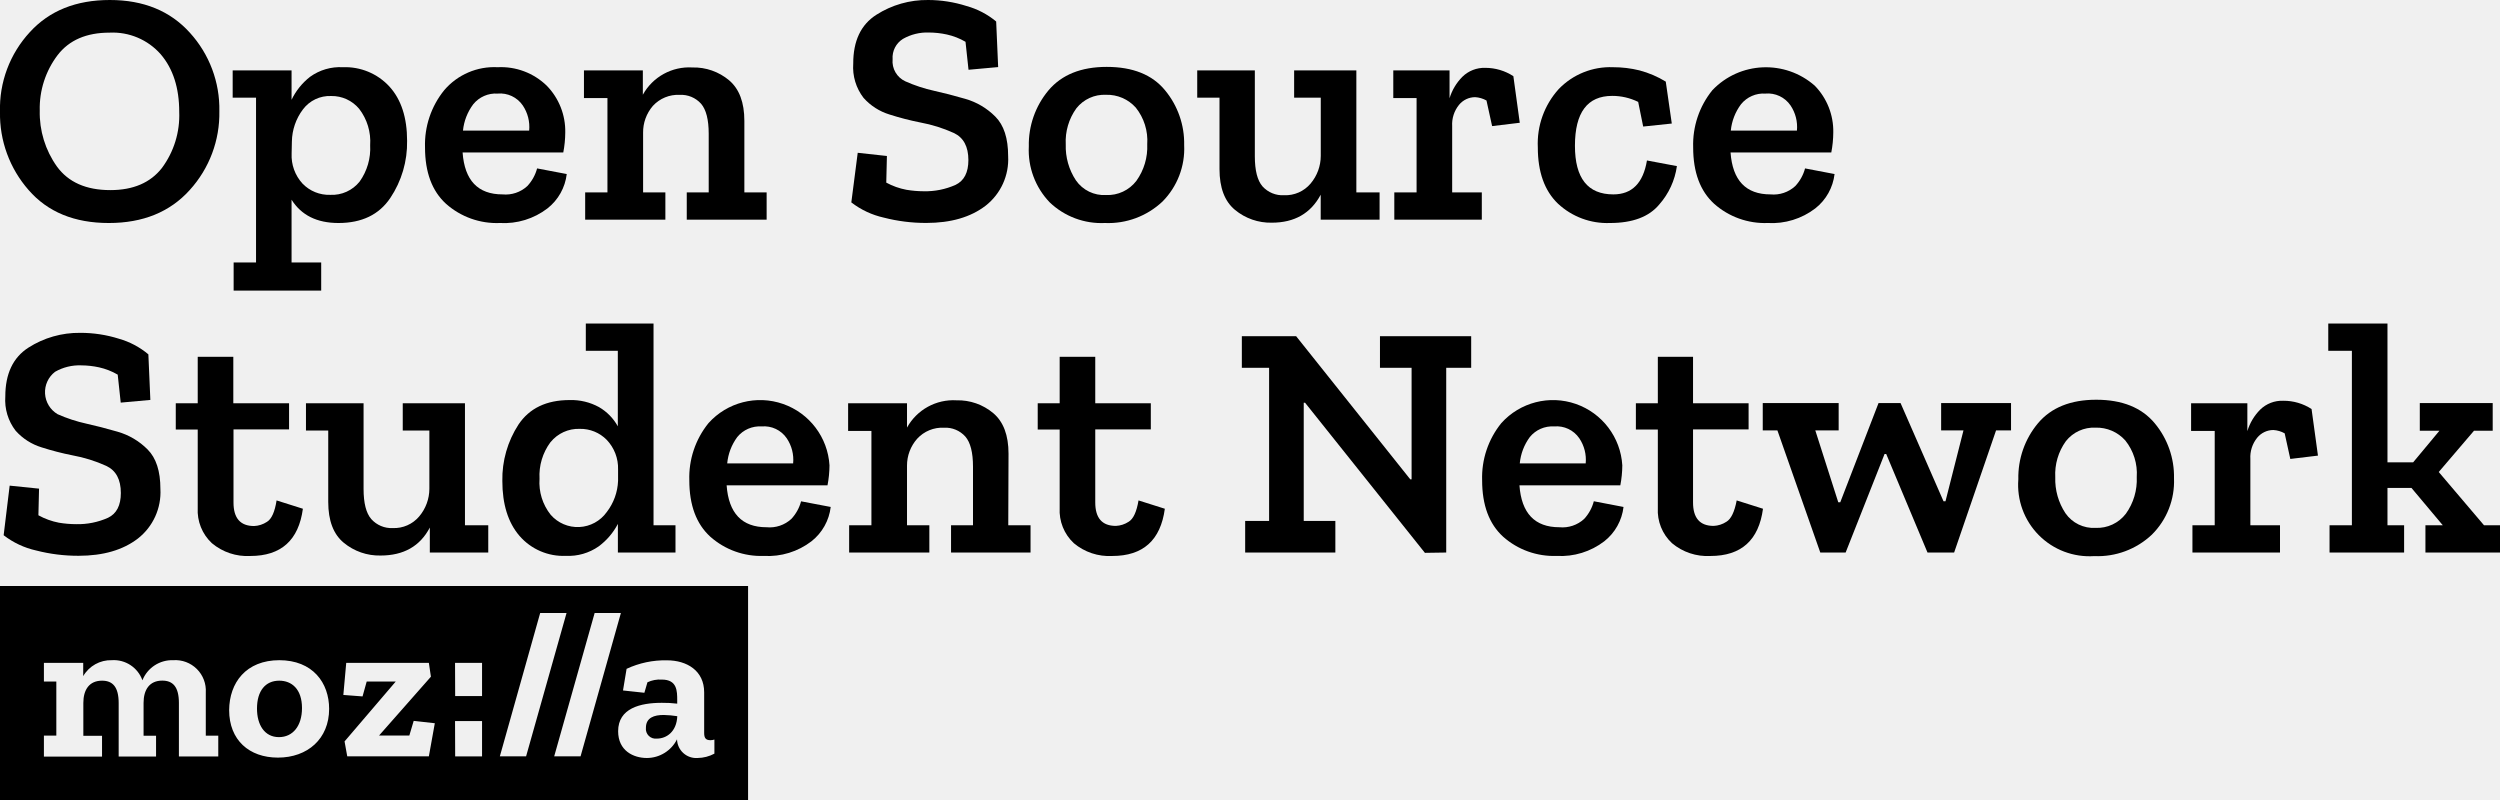
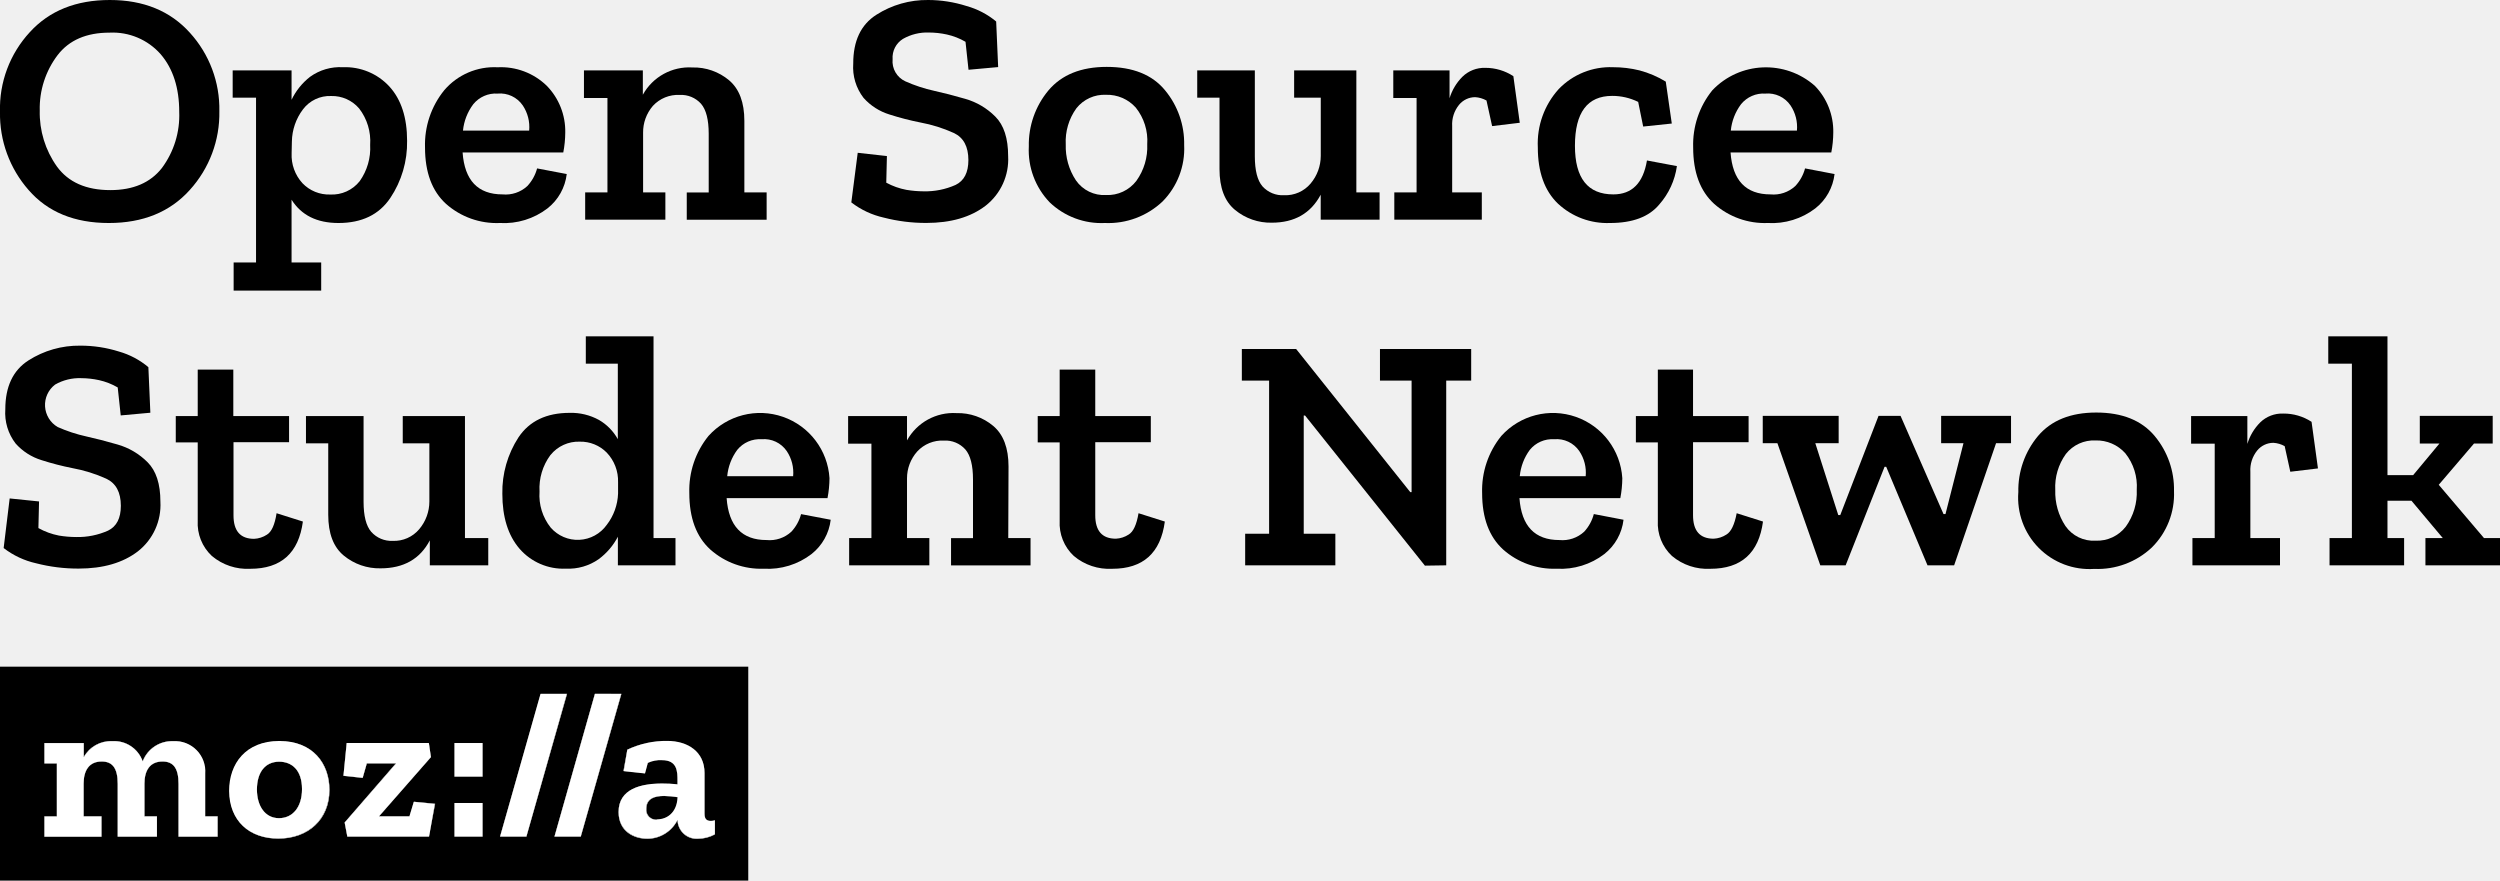
- <svg xmlns="http://www.w3.org/2000/svg" viewBox="0 0 390.57 124.98">
+ <svg xmlns="http://www.w3.org/2000/svg" viewBox="0 0 390.57 137.57">
  <defs>
-     <style>.cls-1{fill:none;}</style>
+     <style>.cls-1{fill:none;}.cls-2{fill:#fff;}</style>
  </defs>
  <g id="Layer_2" data-name="Layer 2">
    <g id="Layer_1-2" data-name="Layer 1">
-       <rect class="cls-1" x="71.11" y="103.56" width="4.22" height="5.19" />
-       <rect class="cls-1" x="71.11" y="112.65" width="4.22" height="5.52" />
-       <polygon class="cls-1" points="88.53 95.77 84.41 95.77 78.09 118.16 82.21 118.16 88.53 95.77" />
-       <polygon class="cls-1" points="57.29 106.48 61.86 106.48 53.83 115.84 54.25 118.16 67.01 118.16 67.92 113 64.62 112.62 63.94 114.92 59.2 114.92 67.31 105.72 66.98 103.56 54.15 103.56 53.63 108.58 56.64 108.81 57.29 106.48" />
-       <path class="cls-1" d="M43.45,118.37c4.67,0,8-2.95,8-7.61,0-4.08-2.56-7.61-7.81-7.61s-7.84,3.53-7.84,7.81C35.83,115.61,38.94,118.37,43.45,118.37Zm.16-12c2,0,3.56,1.33,3.56,4.28,0,2.79-1.43,4.54-3.6,4.54s-3.43-1.94-3.43-4.47C40.14,107.93,41.47,106.34,43.61,106.34Z" />
-       <path class="cls-1" d="M15.94,114.92H13v-5.14c0-2,.91-3.47,2.92-3.47,1.65,0,2.6,1,2.6,3.5v8.35h5.84v-3.25H22.43v-5.14c0-2,.91-3.47,2.92-3.47,1.65,0,2.6,1,2.6,3.5v8.35h6.17v-3.25H32.17v-6.73a4.77,4.77,0,0,0-5.08-5.06,5,5,0,0,0-4.82,3.14,4.75,4.75,0,0,0-4.78-3.14A5,5,0,0,0,13,105.63v-2.07H6.86v2.92H8.8v8.44H6.86v3.25h9.09Z" />
-       <path class="cls-1" d="M51.58,30.37a5.52,5.52,0,0,0,4.6-2.08,8.92,8.92,0,0,0,1.64-5.67,8.37,8.37,0,0,0-1.72-5.69,5.56,5.56,0,0,0-4.37-2,5.24,5.24,0,0,0-4.42,2.13,8.58,8.58,0,0,0-1.72,5l-.05,1.82a6.49,6.49,0,0,0,1.69,4.68A5.74,5.74,0,0,0,51.58,30.37Z" />
-       <path class="cls-1" d="M101.18,106.54a4.56,4.56,0,0,1,2.24-.42c2.37,0,2.41,1.78,2.41,3.27v.49a18.35,18.35,0,0,0-2.41-.13c-3.34,0-6.82.84-6.82,4.44,0,3,2.4,4.18,4.5,4.18a5.29,5.29,0,0,0,4.7-2.92,3,3,0,0,0,3.21,2.92,5.68,5.68,0,0,0,2.63-.68l0-2.2a2.1,2.1,0,0,1-.6.1c-.68,0-1-.29-1-1.13v-6.35c0-3.34-2.69-5-5.83-5a14.18,14.18,0,0,0-6.29,1.33l-.57,3.36,3.34.36Zm1.45,8.85a1.53,1.53,0,0,1-1.72-1.69c0-1.59,1.3-2,2.79-2a15.41,15.41,0,0,1,2.11.19C105.71,114.32,104.12,115.39,102.63,115.39Z" />
-       <path class="cls-1" d="M279.73,16.46a4.29,4.29,0,0,0-3.93-1.85,4.53,4.53,0,0,0-3.8,1.66,8.22,8.22,0,0,0-1.61,4.11h10.3A6,6,0,0,0,279.73,16.46Z" />
-       <path class="cls-1" d="M90.22,82.37A5.4,5.4,0,0,0,94.79,80a8.52,8.52,0,0,0,1.77-4.94V73.32a6.43,6.43,0,0,0-1.77-4.63A5.73,5.73,0,0,0,90.58,67,5.62,5.62,0,0,0,86,69.08a8.75,8.75,0,0,0-1.74,5.75A8.1,8.1,0,0,0,86,80.44,5.45,5.45,0,0,0,90.22,82.37Z" />
-       <path class="cls-1" d="M81.67,16.46a4.29,4.29,0,0,0-3.93-1.85,4.53,4.53,0,0,0-3.8,1.66,8.22,8.22,0,0,0-1.61,4.11h10.3A6,6,0,0,0,81.67,16.46Z" />
-       <path class="cls-1" d="M17.26,29.74q5.36,0,8.06-3.46A13.79,13.79,0,0,0,28,17.52q0-5.67-2.89-9a10,10,0,0,0-8-3.38Q11.7,5.1,9,8.61a13.76,13.76,0,0,0-2.73,8.71,14.48,14.48,0,0,0,2.68,8.74Q11.6,29.75,17.26,29.74Z" />
-       <path class="cls-1" d="M122.9,68.46A4.29,4.29,0,0,0,119,66.61a4.53,4.53,0,0,0-3.8,1.66,8.22,8.22,0,0,0-1.61,4.11h10.3A6,6,0,0,0,122.9,68.46Z" />
-       <polygon class="cls-1" points="90.7 118.16 97.02 95.77 92.9 95.77 86.58 118.16 90.7 118.16" />
-       <path class="cls-1" d="M246.76,68.46a4.29,4.29,0,0,0-3.93-1.85,4.53,4.53,0,0,0-3.8,1.66,8.22,8.22,0,0,0-1.61,4.11h10.3A6,6,0,0,0,246.76,68.46Z" />
-       <path class="cls-1" d="M172.79,14.82a5.57,5.57,0,0,0-4.63,2.11,8.84,8.84,0,0,0-1.66,5.64,9.62,9.62,0,0,0,1.59,5.62,5.35,5.35,0,0,0,4.71,2.29,5.66,5.66,0,0,0,4.73-2.21,9.11,9.11,0,0,0,1.72-5.75,8.24,8.24,0,0,0-1.79-5.72A6,6,0,0,0,172.79,14.82Z" />
-       <path class="cls-1" d="M327.39,66.82a5.57,5.57,0,0,0-4.63,2.11,8.84,8.84,0,0,0-1.66,5.64,9.62,9.62,0,0,0,1.59,5.62,5.35,5.35,0,0,0,4.71,2.29,5.66,5.66,0,0,0,4.73-2.21,9.11,9.11,0,0,0,1.72-5.75A8.24,8.24,0,0,0,332,68.8,6,6,0,0,0,327.39,66.82Z" />
-       <path d="M43.58,115.16c2.17,0,3.6-1.75,3.6-4.54,0-2.95-1.59-4.28-3.56-4.28-2.14,0-3.47,1.59-3.47,4.34C40.14,113.21,41.31,115.16,43.58,115.16Z" />
-       <path d="M100.91,113.7a1.53,1.53,0,0,0,1.72,1.69c1.49,0,3.08-1.07,3.18-3.5a15.41,15.41,0,0,0-2.11-.19C102.21,111.69,100.91,112.11,100.91,113.7Z" />
-       <path d="M0,125H116.87V91.55H0Zm97.89-20.51a14.18,14.18,0,0,1,6.29-1.33c3.14,0,5.83,1.62,5.83,5v6.35c0,.84.29,1.13,1,1.13a2.1,2.1,0,0,0,.6-.1l0,2.2a5.68,5.68,0,0,1-2.63.68,3,3,0,0,1-3.21-2.92,5.29,5.29,0,0,1-4.7,2.92c-2.11,0-4.5-1.13-4.5-4.18,0-3.6,3.48-4.44,6.82-4.44a18.35,18.35,0,0,1,2.41.13v-.49c0-1.49,0-3.27-2.41-3.27a4.56,4.56,0,0,0-2.24.42l-.48,1.64-3.34-.36ZM97,95.77,90.7,118.16H86.58L92.9,95.77Zm-12.61,0h4.12l-6.32,22.39H78.09Zm-13.3,7.79h4.22v5.19H71.11Zm0,9.09h4.22v5.52H71.11Zm-17-9.09H67l.32,2.16-8.1,9.19h4.73l.68-2.29,3.3.37L67,118.16H54.25l-.42-2.33,8-9.36H57.29l-.65,2.33-3-.23Zm-10.48-.42c5.25,0,7.81,3.53,7.81,7.61,0,4.67-3.37,7.61-8,7.61-4.5,0-7.62-2.75-7.62-7.42C35.83,106.67,38.42,103.14,43.67,103.14ZM6.86,114.92H8.8v-8.44H6.86v-2.92H13v2.07a5,5,0,0,1,4.47-2.49,4.75,4.75,0,0,1,4.78,3.14,5,5,0,0,1,4.82-3.14,4.77,4.77,0,0,1,5.08,5.06v6.73h1.95v3.25H27.95v-8.35c0-2.53-.94-3.5-2.6-3.5-2,0-2.92,1.43-2.92,3.47v5.14h1.95v3.25H18.54v-8.35c0-2.53-.94-3.5-2.6-3.5-2,0-2.92,1.43-2.92,3.47v5.14h2.92v3.25H6.86Z" />
+       <path class="cls-1" d="M81.67,16.46a4.29,4.29,0,0,0-3.93-1.85,4.53,4.53,0,0,0-3.8,1.66,8.22,8.22,0,0,0-1.61,4.11h10.3A6.05,6.05,0,0,0,81.67,16.46Z" />
+       <path class="cls-1" d="M90.22,84.37A5.4,5.4,0,0,0,94.79,82a8.52,8.52,0,0,0,1.77-4.94V75.32a6.43,6.43,0,0,0-1.77-4.63A5.73,5.73,0,0,0,90.58,69,5.62,5.62,0,0,0,86,71.08a8.75,8.75,0,0,0-1.74,5.75A8.1,8.1,0,0,0,86,82.44,5.45,5.45,0,0,0,90.22,84.37Z" />
+       <path class="cls-1" d="M246.76,70.46a4.29,4.29,0,0,0-3.93-1.85,4.53,4.53,0,0,0-3.8,1.66,8.22,8.22,0,0,0-1.61,4.11h10.3A6.05,6.05,0,0,0,246.76,70.46Z" />
+       <path class="cls-1" d="M172.79,14.82a5.57,5.57,0,0,0-4.63,2.11,8.85,8.85,0,0,0-1.66,5.64,9.61,9.61,0,0,0,1.59,5.62,5.35,5.35,0,0,0,4.71,2.29,5.66,5.66,0,0,0,4.73-2.21,9.1,9.1,0,0,0,1.72-5.75,8.24,8.24,0,0,0-1.79-5.72A6,6,0,0,0,172.79,14.82Z" />
+       <path class="cls-1" d="M122.9,70.46A4.29,4.29,0,0,0,119,68.61a4.53,4.53,0,0,0-3.8,1.66,8.22,8.22,0,0,0-1.61,4.11h10.3A6.05,6.05,0,0,0,122.9,70.46Z" />
+       <path class="cls-1" d="M17.26,29.74q5.36,0,8.06-3.46A13.79,13.79,0,0,0,28,17.52q0-5.67-2.89-9a10,10,0,0,0-8-3.38Q11.7,5.1,9,8.61a13.76,13.76,0,0,0-2.73,8.71,14.48,14.48,0,0,0,2.68,8.74Q11.6,29.74,17.26,29.74Z" />
+       <path class="cls-1" d="M51.58,30.37a5.52,5.52,0,0,0,4.6-2.08,8.92,8.92,0,0,0,1.64-5.67,8.37,8.37,0,0,0-1.72-5.69A5.56,5.56,0,0,0,51.74,15a5.24,5.24,0,0,0-4.42,2.13,8.58,8.58,0,0,0-1.72,5l-.05,1.82a6.49,6.49,0,0,0,1.69,4.68A5.74,5.74,0,0,0,51.58,30.37Z" />
+       <path class="cls-1" d="M279.73,16.46a4.29,4.29,0,0,0-3.93-1.85,4.53,4.53,0,0,0-3.8,1.66,8.22,8.22,0,0,0-1.61,4.11h10.3A6.05,6.05,0,0,0,279.73,16.46Z" />
+       <path class="cls-1" d="M327.39,68.82a5.57,5.57,0,0,0-4.63,2.11,8.85,8.85,0,0,0-1.66,5.64,9.61,9.61,0,0,0,1.59,5.62,5.35,5.35,0,0,0,4.71,2.29,5.66,5.66,0,0,0,4.73-2.21,9.1,9.1,0,0,0,1.72-5.75A8.24,8.24,0,0,0,332,70.79,6,6,0,0,0,327.39,68.82Z" />
      <path d="M17,34.84q8,0,12.64-5.15a17.8,17.8,0,0,0,4.63-12.32,17.7,17.7,0,0,0-4.6-12.25Q25.06,0,17.16,0T4.68,5A17.59,17.59,0,0,0,0,17.47,18,18,0,0,0,4.47,29.69Q8.94,34.84,17,34.84ZM9,8.61Q11.7,5.1,17.11,5.1a10,10,0,0,1,8,3.38q2.89,3.38,2.89,9a13.79,13.79,0,0,1-2.7,8.76q-2.7,3.46-8.06,3.46-5.67,0-8.35-3.69a14.48,14.48,0,0,1-2.68-8.74A13.76,13.76,0,0,1,9,8.61Z" />
-       <path d="M40,41H36.5V45.4H50.18V41H45.55V31.2q2.29,3.64,7.33,3.64,5.46,0,8.09-3.9A15.56,15.56,0,0,0,63.6,22q0-5.46-2.78-8.5a9.38,9.38,0,0,0-7.25-3A8,8,0,0,0,48.44,12a10.06,10.06,0,0,0-2.89,3.59V11h-9.2v4.26H40ZM45.6,22.1a8.58,8.58,0,0,1,1.72-5A5.24,5.24,0,0,1,51.74,15a5.56,5.56,0,0,1,4.37,2,8.37,8.37,0,0,1,1.72,5.69,8.92,8.92,0,0,1-1.64,5.67,5.52,5.52,0,0,1-4.6,2.08,5.74,5.74,0,0,1-4.34-1.77,6.49,6.49,0,0,1-1.69-4.68Z" />
-       <path d="M78.1,34.84a11.16,11.16,0,0,0,7.44-2.29,8,8,0,0,0,3-5.36l-4.63-.88a6.46,6.46,0,0,1-1.53,2.76,5,5,0,0,1-3.87,1.3q-5.77,0-6.24-6.55H88a17,17,0,0,0,.31-3.12,10.18,10.18,0,0,0-2.89-7.31,10.26,10.26,0,0,0-7.67-2.89,10.27,10.27,0,0,0-8.35,3.59,13.5,13.5,0,0,0-3,8.94q0,5.82,3.28,8.81A11.94,11.94,0,0,0,78.1,34.84ZM73.94,16.28a4.53,4.53,0,0,1,3.8-1.66,4.29,4.29,0,0,1,3.93,1.85,6,6,0,0,1,1,3.93H72.33A8.22,8.22,0,0,1,73.94,16.28Z" />
-       <path d="M94.9,30.06H91.42v4.26h12.53V30.06h-3.48V20.75A6.3,6.3,0,0,1,102,16.54a5.33,5.33,0,0,1,4.19-1.72,4.18,4.18,0,0,1,3.33,1.38q1.2,1.38,1.2,4.71v9.15h-3.43v4.26h12.48V30.06h-3.48V18.88q0-4.32-2.39-6.34a8.56,8.56,0,0,0-5.72-2,8.28,8.28,0,0,0-7.75,4.26V11h-9.2v4.32H94.9Z" />
-       <path d="M134,23.87,133,31.62A12.91,12.91,0,0,0,138.08,34a26.27,26.27,0,0,0,6.63.83q5.77,0,9.28-2.7a9.2,9.2,0,0,0,3.51-7.75q0-4.16-2-6.16a10.79,10.79,0,0,0-4.71-2.78q-2.7-.78-4.84-1.25a23.5,23.5,0,0,1-4.5-1.48,3.44,3.44,0,0,1-2-3.46,3.44,3.44,0,0,1,1.61-3.17,7.64,7.64,0,0,1,4.06-1,13.39,13.39,0,0,1,2.81.31,10.17,10.17,0,0,1,2.91,1.14l.47,4.37,4.63-.42-.31-7.12A12.38,12.38,0,0,0,151,.94,19.84,19.84,0,0,0,145,0a14.68,14.68,0,0,0-8.09,2.31q-3.62,2.31-3.61,7.62a7.84,7.84,0,0,0,1.61,5.36,8.92,8.92,0,0,0,4.06,2.6,43.37,43.37,0,0,0,4.84,1.25A22.61,22.61,0,0,1,149,20.77q2.29,1.07,2.29,4.24,0,2.91-2,3.87a11.56,11.56,0,0,1-5,1,16.6,16.6,0,0,1-2.68-.23,10.79,10.79,0,0,1-3.15-1.12l.1-4.16Z" />
-       <path d="M172.9,10.45q-6,0-9.1,3.67a13.21,13.21,0,0,0-3.07,8.76A11.75,11.75,0,0,0,164,31.62a11.68,11.68,0,0,0,8.61,3.22,12.34,12.34,0,0,0,9-3.35A11.72,11.72,0,0,0,185,22.67a13,13,0,0,0-3-8.58Q179,10.45,172.9,10.45Zm4.63,17.81a5.66,5.66,0,0,1-4.73,2.21,5.35,5.35,0,0,1-4.71-2.29,9.62,9.62,0,0,1-1.59-5.62,8.84,8.84,0,0,1,1.66-5.64,5.57,5.57,0,0,1,4.63-2.11,6,6,0,0,1,4.65,2,8.24,8.24,0,0,1,1.79,5.72A9.11,9.11,0,0,1,177.53,28.26Z" />
+       <path d="M40,41H36.5V45.4H50.18V41H45.55V31.2q2.29,3.64,7.33,3.64,5.46,0,8.09-3.9A15.56,15.56,0,0,0,63.6,22q0-5.46-2.78-8.5a9.38,9.38,0,0,0-7.25-3A8,8,0,0,0,48.44,12a10.06,10.06,0,0,0-2.89,3.59V11h-9.2v4.26H40ZM45.6,22.1a8.58,8.58,0,0,1,1.72-5A5.24,5.24,0,0,1,51.74,15a5.56,5.56,0,0,1,4.37,1.95,8.37,8.37,0,0,1,1.72,5.69,8.92,8.92,0,0,1-1.64,5.67,5.52,5.52,0,0,1-4.6,2.08,5.74,5.74,0,0,1-4.34-1.77,6.49,6.49,0,0,1-1.69-4.68Z" />
+       <path d="M78.1,34.84a11.16,11.16,0,0,0,7.44-2.29,8,8,0,0,0,3-5.36l-4.63-.88a6.47,6.47,0,0,1-1.53,2.76,5,5,0,0,1-3.87,1.3q-5.77,0-6.24-6.55H88a17,17,0,0,0,.31-3.12,10.18,10.18,0,0,0-2.89-7.3,10.26,10.26,0,0,0-7.67-2.89,10.27,10.27,0,0,0-8.35,3.59,13.5,13.5,0,0,0-3,8.94q0,5.82,3.28,8.81A11.94,11.94,0,0,0,78.1,34.84ZM73.94,16.28a4.53,4.53,0,0,1,3.8-1.66,4.29,4.29,0,0,1,3.93,1.85,6.05,6.05,0,0,1,1,3.93H72.33A8.22,8.22,0,0,1,73.94,16.28Z" />
+       <path d="M94.9,30.06H91.42v4.26h12.53V30.06h-3.48V20.75A6.3,6.3,0,0,1,102,16.54a5.33,5.33,0,0,1,4.19-1.71,4.18,4.18,0,0,1,3.33,1.38q1.2,1.38,1.2,4.71v9.15h-3.43v4.26h12.48V30.06h-3.48V18.88q0-4.32-2.39-6.34a8.56,8.56,0,0,0-5.72-2,8.28,8.28,0,0,0-7.75,4.26V11h-9.2v4.31H94.9Z" />
+       <path d="M134,23.87,133,31.62A12.9,12.9,0,0,0,138.08,34a26.22,26.22,0,0,0,6.63.83q5.77,0,9.28-2.7a9.2,9.2,0,0,0,3.51-7.75q0-4.16-2-6.16a10.79,10.79,0,0,0-4.71-2.78q-2.7-.78-4.84-1.25a23.5,23.5,0,0,1-4.5-1.48,3.44,3.44,0,0,1-2-3.46,3.44,3.44,0,0,1,1.61-3.17,7.64,7.64,0,0,1,4.06-1,13.33,13.33,0,0,1,2.81.31,10.14,10.14,0,0,1,2.91,1.14l.47,4.37,4.63-.42-.31-7.12A12.41,12.41,0,0,0,151,.94,19.87,19.87,0,0,0,145,0a14.68,14.68,0,0,0-8.09,2.31q-3.62,2.31-3.61,7.62a7.84,7.84,0,0,0,1.61,5.36,8.92,8.92,0,0,0,4.06,2.6,43.37,43.37,0,0,0,4.84,1.25A22.61,22.61,0,0,1,149,20.77q2.29,1.07,2.29,4.24,0,2.91-2,3.88a11.58,11.58,0,0,1-5,1,16.6,16.6,0,0,1-2.68-.23,10.78,10.78,0,0,1-3.15-1.12l.1-4.16Z" />
+       <path d="M172.9,10.45q-6,0-9.1,3.67a13.21,13.21,0,0,0-3.07,8.76A11.75,11.75,0,0,0,164,31.62a11.68,11.68,0,0,0,8.61,3.22,12.34,12.34,0,0,0,9-3.35A11.72,11.72,0,0,0,185,22.67a13,13,0,0,0-3-8.58Q179,10.45,172.9,10.45Zm4.63,17.81a5.66,5.66,0,0,1-4.73,2.21,5.35,5.35,0,0,1-4.71-2.29,9.61,9.61,0,0,1-1.59-5.62,8.85,8.85,0,0,1,1.66-5.64,5.57,5.57,0,0,1,4.63-2.11,6,6,0,0,1,4.65,2,8.24,8.24,0,0,1,1.79,5.72A9.1,9.1,0,0,1,177.53,28.26Z" />
      <path d="M206.33,30.42v3.9h9.2V30.06H211.9V11h-9.72v4.26h4.16v9.1a6.71,6.71,0,0,1-1.59,4.32,5.13,5.13,0,0,1-4.13,1.82,4.23,4.23,0,0,1-3.38-1.38q-1.2-1.38-1.2-4.71V11h-9v4.26h3.48V26.42q0,4.37,2.42,6.37a8.72,8.72,0,0,0,5.75,2Q204,34.79,206.33,30.42Z" />
-       <path d="M226.87,19.71a4.83,4.83,0,0,1,1.07-3.33,3.27,3.27,0,0,1,2.52-1.2,4.14,4.14,0,0,1,1.77.52l.88,4,4.32-.52-1-7.28a8,8,0,0,0-4.37-1.3A4.89,4.89,0,0,0,228.46,12a8.12,8.12,0,0,0-2,3.35V11h-8.79v4.32h3.64V30.06h-3.48v4.26H231.5V30.06h-4.63Z" />
-       <path d="M251.52,34.84q5.3,0,7.7-2.89a11.46,11.46,0,0,0,2.76-6l-4.68-.88q-.88,5.3-5.25,5.3-6,0-6-7.59,0-7.8,5.82-7.8a9.16,9.16,0,0,1,4.06.94l.78,3.85,4.47-.47-.94-6.55A15.48,15.48,0,0,0,256.15,11,17.11,17.11,0,0,0,252,10.5a11.17,11.17,0,0,0-8.5,3.43,12.69,12.69,0,0,0-3.25,9.1q0,5.77,3.15,8.79A11.27,11.27,0,0,0,251.52,34.84Z" />
-       <path d="M276.17,34.84a11.16,11.16,0,0,0,7.44-2.29,8,8,0,0,0,3-5.36L282,26.31a6.46,6.46,0,0,1-1.53,2.76,5,5,0,0,1-3.87,1.3q-5.77,0-6.24-6.55H286.1a17,17,0,0,0,.31-3.12,10.18,10.18,0,0,0-2.89-7.31,11.56,11.56,0,0,0-16,.7,13.5,13.5,0,0,0-3,8.94q0,5.82,3.28,8.81A11.94,11.94,0,0,0,276.17,34.84ZM272,16.28a4.53,4.53,0,0,1,3.8-1.66,4.29,4.29,0,0,1,3.93,1.85,6,6,0,0,1,1,3.93H270.4A8.22,8.22,0,0,1,272,16.28Z" />
-       <path d="M1.51,75.87.57,83.62A12.91,12.91,0,0,0,5.64,86a26.27,26.27,0,0,0,6.63.83q5.77,0,9.28-2.7a9.2,9.2,0,0,0,3.51-7.75q0-4.16-2-6.16a10.79,10.79,0,0,0-4.71-2.78q-2.7-.78-4.84-1.25A23.5,23.5,0,0,1,9,64.71a4,4,0,0,1-.39-6.63,7.64,7.64,0,0,1,4.06-1,13.39,13.39,0,0,1,2.81.31,10.17,10.17,0,0,1,2.91,1.14l.47,4.37,4.63-.42-.31-7.12a12.38,12.38,0,0,0-4.6-2.44A19.84,19.84,0,0,0,12.53,52a14.68,14.68,0,0,0-8.09,2.31Q.83,56.63.83,61.93a7.84,7.84,0,0,0,1.61,5.36,8.92,8.92,0,0,0,4.06,2.6,43.37,43.37,0,0,0,4.84,1.25,22.61,22.61,0,0,1,5.25,1.64q2.29,1.07,2.29,4.24,0,2.91-2,3.87a11.56,11.56,0,0,1-5,1,16.6,16.6,0,0,1-2.68-.23A10.79,10.79,0,0,1,6,80.5l.1-4.16Z" />
-       <path d="M33.1,84.86a8.6,8.6,0,0,0,6,2q7.23,0,8.22-7.38l-4.11-1.3q-.42,2.7-1.51,3.35a3.94,3.94,0,0,1-2,.65q-3.23,0-3.22-3.69V67.08h8.68V63H36.45V55.74H30.89V63H27.46v4.11h3.43V79.35A7,7,0,0,0,33.1,84.86Z" />
-       <path d="M76.28,86.32V82.06H72.64V63H62.92v4.26h4.16v9.1a6.71,6.71,0,0,1-1.59,4.32,5.13,5.13,0,0,1-4.13,1.82A4.23,4.23,0,0,1,58,81.09q-1.2-1.38-1.2-4.71V63h-9v4.26h3.48V78.42q0,4.37,2.42,6.37a8.72,8.72,0,0,0,5.75,2q5.41,0,7.7-4.37v3.9Z" />
-       <path d="M81,66.33a15.63,15.63,0,0,0-2.52,8.81q0,5.46,2.68,8.58a9.06,9.06,0,0,0,7.25,3.12,8.24,8.24,0,0,0,5.12-1.48,10.3,10.3,0,0,0,3-3.51v4.47h9V82.06h-3.43V50.54H91.52v4.26h5v11.8a7.86,7.86,0,0,0-2.94-3A9,9,0,0,0,89,62.5Q83.56,62.5,81,66.33Zm5,2.76A5.62,5.62,0,0,1,90.58,67a5.73,5.73,0,0,1,4.21,1.72,6.43,6.43,0,0,1,1.77,4.63v1.77A8.52,8.52,0,0,1,94.79,80a5.58,5.58,0,0,1-8.76.42,8.1,8.1,0,0,1-1.74-5.62A8.75,8.75,0,0,1,86,69.08Z" />
-       <path d="M123.63,81.07a5,5,0,0,1-3.87,1.3q-5.77,0-6.24-6.55h15.76a17,17,0,0,0,.31-3.12,10.85,10.85,0,0,0-18.9-6.6,13.5,13.5,0,0,0-3,8.94q0,5.82,3.28,8.81a11.94,11.94,0,0,0,8.37,3,11.16,11.16,0,0,0,7.44-2.29,8,8,0,0,0,3-5.36l-4.63-.88A6.46,6.46,0,0,1,123.63,81.07Zm-8.45-12.79a4.53,4.53,0,0,1,3.8-1.66,4.29,4.29,0,0,1,3.93,1.85,6,6,0,0,1,1,3.93h-10.3A8.22,8.22,0,0,1,115.18,68.28Z" />
-       <path d="M157.56,70.88q0-4.32-2.39-6.34a8.56,8.56,0,0,0-5.72-2,8.28,8.28,0,0,0-7.75,4.26V63h-9.2v4.32h3.64V82.06h-3.48v4.26h12.53V82.06H141.7V72.75a6.3,6.3,0,0,1,1.59-4.21,5.33,5.33,0,0,1,4.19-1.72,4.18,4.18,0,0,1,3.33,1.38q1.2,1.38,1.2,4.71v9.15h-3.43v4.26H161V82.06h-3.48Z" />
-       <path d="M176.33,81.51a3.94,3.94,0,0,1-2,.65q-3.23,0-3.22-3.69V67.08h8.68V63h-8.68V55.74h-5.56V63h-3.43v4.11h3.43V79.35a7,7,0,0,0,2.21,5.51,8.6,8.6,0,0,0,6,2q7.23,0,8.22-7.38l-4.11-1.3Q177.42,80.86,176.33,81.51Z" />
-       <polygon points="215.59 57.46 220.53 57.46 220.53 74.88 220.32 74.88 202.49 52.52 194.01 52.52 194.01 57.46 198.27 57.46 198.27 81.38 194.53 81.38 194.53 86.32 208.62 86.32 208.62 81.38 203.68 81.38 203.68 62.92 203.89 62.92 222.61 86.37 225.94 86.32 225.94 57.46 229.84 57.46 229.84 52.52 215.59 52.52 215.59 57.46" />
-       <path d="M247.49,81.07a5,5,0,0,1-3.87,1.3q-5.77,0-6.24-6.55h15.76a17,17,0,0,0,.31-3.12,10.85,10.85,0,0,0-18.9-6.6,13.5,13.5,0,0,0-3,8.94q0,5.82,3.28,8.81a11.94,11.94,0,0,0,8.37,3,11.16,11.16,0,0,0,7.44-2.29,8,8,0,0,0,3-5.36L249,78.31A6.46,6.46,0,0,1,247.49,81.07ZM239,68.28a4.53,4.53,0,0,1,3.8-1.66,4.29,4.29,0,0,1,3.93,1.85,6,6,0,0,1,1,3.93h-10.3A8.22,8.22,0,0,1,239,68.28Z" />
-       <path d="M269.72,81.51a3.94,3.94,0,0,1-2,.65q-3.23,0-3.22-3.69V67.08h8.68V63h-8.68V55.74H259V63h-3.43v4.11H259V79.35a7,7,0,0,0,2.21,5.51,8.6,8.6,0,0,0,6,2q7.23,0,8.22-7.38l-4.11-1.3Q270.81,80.86,269.72,81.51Z" />
-       <polygon points="303.26 67.24 306.75 67.24 303.94 78.31 303.63 78.31 296.92 62.97 293.48 62.97 287.5 78.47 287.19 78.47 283.6 67.24 287.25 67.24 287.25 62.97 275.39 62.97 275.39 67.24 277.68 67.24 284.38 86.32 288.34 86.32 294.42 70.93 294.68 70.93 301.13 86.32 305.29 86.32 311.84 67.24 314.18 67.24 314.18 62.97 303.26 62.97 303.26 67.24" />
-       <path d="M327.49,62.45q-6,0-9.1,3.67a13.21,13.21,0,0,0-3.07,8.76,11.15,11.15,0,0,0,11.86,12,12.34,12.34,0,0,0,9-3.35,11.72,11.72,0,0,0,3.46-8.81,13,13,0,0,0-3-8.58Q333.58,62.45,327.49,62.45Zm4.63,17.81a5.66,5.66,0,0,1-4.73,2.21,5.35,5.35,0,0,1-4.71-2.29,9.62,9.62,0,0,1-1.59-5.62,8.84,8.84,0,0,1,1.66-5.64,5.57,5.57,0,0,1,4.63-2.11,6,6,0,0,1,4.65,2,8.24,8.24,0,0,1,1.79,5.72A9.11,9.11,0,0,1,332.12,80.26Z" />
-       <path d="M356.72,62.61A4.89,4.89,0,0,0,353.1,64a8.12,8.12,0,0,0-2,3.35V63h-8.79v4.32H346V82.06h-3.48v4.26h13.68V82.06h-4.63V71.71a4.83,4.83,0,0,1,1.07-3.33,3.27,3.27,0,0,1,2.52-1.2,4.14,4.14,0,0,1,1.77.52l.88,4,4.32-.52-1-7.28A8,8,0,0,0,356.72,62.61Z" />
-       <polygon points="388.07 82.06 381 73.74 386.51 67.29 389.43 67.29 389.43 62.97 378.04 62.97 378.04 67.29 381.11 67.29 377 72.23 372.99 72.23 372.99 50.54 363.74 50.54 363.74 54.81 367.43 54.81 367.43 82.06 363.94 82.06 363.94 86.32 375.59 86.32 375.59 82.06 372.99 82.06 372.99 76.23 376.74 76.23 381.63 82.06 378.92 82.06 378.92 86.32 390.57 86.32 390.57 82.06 388.07 82.06" />
+       <path d="M226.87,19.71a4.83,4.83,0,0,1,1.07-3.33,3.27,3.27,0,0,1,2.52-1.2,4.14,4.14,0,0,1,1.77.52l.88,4,4.32-.52-1-7.28a7.94,7.94,0,0,0-4.37-1.3A4.89,4.89,0,0,0,228.46,12a8.11,8.11,0,0,0-2,3.35V11h-8.79v4.31h3.64V30.06h-3.48v4.26H231.5V30.06h-4.63Z" />
+       <path d="M251.52,34.84q5.3,0,7.7-2.89a11.46,11.46,0,0,0,2.76-6l-4.68-.88q-.88,5.3-5.25,5.3-6,0-6-7.59,0-7.8,5.82-7.8a9.15,9.15,0,0,1,4.06.94l.78,3.85,4.47-.47-.94-6.55A15.52,15.52,0,0,0,256.15,11,17.15,17.15,0,0,0,252,10.5a11.17,11.17,0,0,0-8.5,3.43,12.69,12.69,0,0,0-3.25,9.1q0,5.77,3.15,8.79A11.28,11.28,0,0,0,251.52,34.84Z" />
+       <path d="M276.17,34.84a11.16,11.16,0,0,0,7.44-2.29,8,8,0,0,0,3-5.36L282,26.31a6.47,6.47,0,0,1-1.53,2.76,5,5,0,0,1-3.87,1.3q-5.77,0-6.24-6.55H286.1a17,17,0,0,0,.31-3.12,10.18,10.18,0,0,0-2.89-7.3,11.56,11.56,0,0,0-16,.7,13.5,13.5,0,0,0-3,8.94q0,5.82,3.28,8.81A11.94,11.94,0,0,0,276.17,34.84ZM272,16.28a4.53,4.53,0,0,1,3.8-1.66,4.29,4.29,0,0,1,3.93,1.85,6.05,6.05,0,0,1,1,3.93H270.4A8.22,8.22,0,0,1,272,16.28Z" />
+       <path d="M1.51,77.87.57,85.62A12.9,12.9,0,0,0,5.64,88a26.22,26.22,0,0,0,6.63.83q5.77,0,9.28-2.7a9.2,9.2,0,0,0,3.51-7.75q0-4.16-2-6.16a10.79,10.79,0,0,0-4.71-2.78q-2.7-.78-4.84-1.25A23.5,23.5,0,0,1,9,66.71a4,4,0,0,1-.39-6.63,7.64,7.64,0,0,1,4.06-1,13.33,13.33,0,0,1,2.81.31,10.14,10.14,0,0,1,2.91,1.14l.47,4.37,4.63-.42-.31-7.12a12.41,12.41,0,0,0-4.6-2.44A19.87,19.87,0,0,0,12.53,54a14.68,14.68,0,0,0-8.09,2.31Q.83,58.63.83,63.93a7.84,7.84,0,0,0,1.61,5.36,8.92,8.92,0,0,0,4.06,2.6,43.37,43.37,0,0,0,4.84,1.25,22.61,22.61,0,0,1,5.25,1.64q2.29,1.07,2.29,4.24,0,2.91-2,3.88a11.58,11.58,0,0,1-5,1,16.6,16.6,0,0,1-2.68-.23A10.78,10.78,0,0,1,6,82.5l.1-4.16Z" />
+       <path d="M33.1,86.86a8.6,8.6,0,0,0,6,2q7.23,0,8.22-7.38l-4.11-1.3q-.42,2.7-1.51,3.35a4,4,0,0,1-2,.65q-3.23,0-3.22-3.69V69.08h8.68V65H36.45V57.74H30.89V65H27.46v4.11h3.43V81.35A7,7,0,0,0,33.1,86.86Z" />
+       <path d="M76.28,88.32V84.06H72.64V65H62.92v4.26h4.16v9.1a6.71,6.71,0,0,1-1.59,4.32,5.13,5.13,0,0,1-4.13,1.82A4.23,4.23,0,0,1,58,83.09q-1.2-1.38-1.2-4.71V65h-9v4.26h3.48V80.42q0,4.37,2.42,6.37a8.72,8.72,0,0,0,5.75,2q5.41,0,7.7-4.37v3.9Z" />
+       <path d="M81,68.33a15.63,15.63,0,0,0-2.52,8.81q0,5.46,2.68,8.58a9.06,9.06,0,0,0,7.25,3.12,8.24,8.24,0,0,0,5.12-1.48,10.3,10.3,0,0,0,3-3.51v4.47h9V84.06h-3.43V52.54H91.52v4.27h5v11.8a7.86,7.86,0,0,0-2.94-3A9,9,0,0,0,89,64.5Q83.56,64.5,81,68.33Zm5,2.76A5.62,5.62,0,0,1,90.58,69a5.73,5.73,0,0,1,4.21,1.71,6.43,6.43,0,0,1,1.77,4.63v1.77A8.52,8.52,0,0,1,94.79,82a5.58,5.58,0,0,1-8.76.42,8.1,8.1,0,0,1-1.74-5.62A8.75,8.75,0,0,1,86,71.08Z" />
+       <path d="M123.63,83.07a5,5,0,0,1-3.87,1.3q-5.77,0-6.24-6.55h15.76a17,17,0,0,0,.31-3.12,10.86,10.86,0,0,0-18.9-6.6,13.5,13.5,0,0,0-3,8.94q0,5.82,3.28,8.81a11.94,11.94,0,0,0,8.37,3,11.16,11.16,0,0,0,7.44-2.29,8,8,0,0,0,3-5.36l-4.63-.88A6.47,6.47,0,0,1,123.63,83.07Zm-8.45-12.79a4.53,4.53,0,0,1,3.8-1.66,4.29,4.29,0,0,1,3.93,1.85,6.05,6.05,0,0,1,1,3.93h-10.3A8.22,8.22,0,0,1,115.18,70.28Z" />
+       <path d="M157.56,72.88q0-4.32-2.39-6.34a8.56,8.56,0,0,0-5.72-2,8.28,8.28,0,0,0-7.75,4.26V65h-9.2v4.31h3.64V84.06h-3.48v4.26h12.53V84.06H141.7V74.75a6.3,6.3,0,0,1,1.59-4.21,5.33,5.33,0,0,1,4.19-1.71,4.18,4.18,0,0,1,3.33,1.38q1.2,1.38,1.2,4.71v9.15h-3.43v4.26H161V84.06h-3.48Z" />
+       <path d="M176.33,83.51a4,4,0,0,1-2,.65q-3.23,0-3.22-3.69V69.08h8.68V65h-8.68V57.74h-5.56V65h-3.43v4.11h3.43V81.35a7,7,0,0,0,2.21,5.51,8.6,8.6,0,0,0,6,2q7.23,0,8.22-7.38l-4.11-1.3Q177.42,82.86,176.33,83.51Z" />
+       <polygon points="215.59 59.46 220.53 59.46 220.53 76.88 220.32 76.88 202.49 54.52 194.01 54.52 194.01 59.46 198.27 59.46 198.27 83.38 194.53 83.38 194.53 88.32 208.62 88.32 208.62 83.38 203.68 83.38 203.68 64.92 203.89 64.92 222.61 88.37 225.94 88.32 225.94 59.46 229.84 59.46 229.84 54.52 215.59 54.52 215.59 59.46" />
+       <path d="M247.49,83.07a5,5,0,0,1-3.87,1.3q-5.77,0-6.24-6.55h15.76a17,17,0,0,0,.31-3.12,10.86,10.86,0,0,0-18.9-6.6,13.5,13.5,0,0,0-3,8.94q0,5.82,3.28,8.81a11.94,11.94,0,0,0,8.37,3,11.16,11.16,0,0,0,7.44-2.29,8,8,0,0,0,3-5.36L249,80.31A6.47,6.47,0,0,1,247.49,83.07ZM239,70.28a4.53,4.53,0,0,1,3.8-1.66,4.29,4.29,0,0,1,3.93,1.85,6.05,6.05,0,0,1,1,3.93h-10.3A8.22,8.22,0,0,1,239,70.28Z" />
+       <path d="M269.72,83.51a4,4,0,0,1-2,.65q-3.23,0-3.22-3.69V69.08h8.68V65h-8.68V57.74H259V65h-3.43v4.11H259V81.35a7,7,0,0,0,2.21,5.51,8.6,8.6,0,0,0,6,2q7.23,0,8.22-7.38l-4.11-1.3Q270.81,82.86,269.72,83.51Z" />
+       <polygon points="303.26 69.24 306.75 69.24 303.94 80.31 303.63 80.31 296.92 64.97 293.48 64.97 287.5 80.47 287.19 80.47 283.6 69.24 287.25 69.24 287.25 64.97 275.39 64.97 275.39 69.24 277.68 69.24 284.38 88.32 288.34 88.32 294.42 72.93 294.68 72.93 301.13 88.32 305.29 88.32 311.84 69.24 314.18 69.24 314.18 64.97 303.26 64.97 303.26 69.24" />
+       <path d="M327.49,64.45q-6,0-9.1,3.67a13.21,13.21,0,0,0-3.07,8.76,11.15,11.15,0,0,0,11.86,12,12.34,12.34,0,0,0,9-3.35,11.72,11.72,0,0,0,3.46-8.81,13,13,0,0,0-3-8.58Q333.58,64.45,327.49,64.45Zm4.63,17.81a5.66,5.66,0,0,1-4.73,2.21,5.35,5.35,0,0,1-4.71-2.29,9.61,9.61,0,0,1-1.59-5.62,8.85,8.85,0,0,1,1.66-5.64,5.57,5.57,0,0,1,4.63-2.11,6,6,0,0,1,4.65,2,8.24,8.24,0,0,1,1.79,5.72A9.1,9.1,0,0,1,332.12,82.26Z" />
+       <path d="M356.72,64.61A4.89,4.89,0,0,0,353.1,66a8.11,8.11,0,0,0-2,3.35V65h-8.79v4.31H346V84.06h-3.48v4.26h13.68V84.06h-4.63V73.71a4.83,4.83,0,0,1,1.07-3.33,3.27,3.27,0,0,1,2.52-1.2,4.14,4.14,0,0,1,1.77.52l.88,4,4.32-.52-1-7.28A7.94,7.94,0,0,0,356.72,64.61Z" />
+       <polygon points="388.07 84.06 381 75.74 386.51 69.29 389.43 69.29 389.43 64.97 378.04 64.97 378.04 69.29 381.11 69.29 377 74.23 372.99 74.23 372.99 52.54 363.74 52.54 363.74 56.81 367.43 56.81 367.43 84.06 363.94 84.06 363.94 88.32 375.59 88.32 375.59 84.06 372.99 84.06 372.99 78.23 376.74 78.23 381.63 84.06 378.92 84.06 378.92 88.32 390.57 88.32 390.57 84.06 388.07 84.06" />
+       <path d="M101,126.36a1.53,1.53,0,0,0,1.72,1.69c1.49,0,3.08-1.07,3.18-3.5a15.43,15.43,0,0,0-2.11-.19C102.25,124.35,101,124.77,101,126.36Z" />
+       <path d="M43.58,127.82c2.17,0,3.6-1.75,3.6-4.54,0-3-1.59-4.28-3.57-4.28-2.14,0-3.47,1.59-3.47,4.34C40.15,125.87,41.31,127.82,43.58,127.82Z" />
+       <path d="M0,137.57H116.9V104.15H0Zm98-20.45a14.06,14.06,0,0,1,6.26-1.33c3.15,0,5.8,1.62,5.8,5v6.36c0,.84.32,1.13,1,1.13a2.21,2.21,0,0,0,.62-.1l0,2.2a5.65,5.65,0,0,1-2.63.68,3,3,0,0,1-3.21-2.92,5.3,5.3,0,0,1-4.7,2.92c-2.11,0-4.51-1.14-4.51-4.18,0-3.6,3.47-4.44,6.81-4.44a19.13,19.13,0,0,1,2.4.13V122c0-1.49,0-3.27-2.4-3.27a4.54,4.54,0,0,0-2.24.42l-.47,1.65-3.34-.36Zm-.91-8.72L90.74,130.7H86.62l6.32-22.31Zm-12.61,0h4.12L82.24,130.7H78.12ZM71,116.08h4.38v5.25H71Zm0,9.37h4.38v5.25H71Zm-16.84-9.37H67l.32,2.2-8.11,9.24H64l.68-2.27,3.31.32L67,130.7H54.26l-.42-2.2,8-9.24H57.31l-.65,2.27-3-.32Zm-10.48-.29c5.25,0,7.81,3.53,7.81,7.62,0,4.67-3.37,7.62-8,7.62-4.51,0-7.62-2.76-7.62-7.43C35.83,119.32,38.43,115.79,43.68,115.79ZM6.94,127.53H8.88v-8.27H6.94v-3.18h6.13v2.2a4.84,4.84,0,0,1,4.44-2.5,4.74,4.74,0,0,1,4.77,3.15A4.9,4.9,0,0,1,27,115.79a4.73,4.73,0,0,1,5,5.06v6.68H34v3.18H27.89v-8.24c0-2.53-.84-3.5-2.5-3.5-2,0-2.82,1.43-2.82,3.47v5.09h1.95v3.18H18.38v-8.24c0-2.53-.84-3.5-2.5-3.5-2,0-2.82,1.43-2.82,3.47v5.09h2.79v3.18H6.94Z" />
+       <polygon points="90.73 130.7 97.06 108.4 92.94 108.4 86.62 130.7 90.73 130.7" />
+       <polygon class="cls-2" points="90.73 130.7 97.06 108.4 92.94 108.4 86.62 130.7 90.73 130.7" />
+       <path d="M43.45,131c4.67,0,8-3,8-7.62,0-4.09-2.56-7.62-7.81-7.62s-7.85,3.53-7.85,7.81C35.83,128.27,38.95,131,43.45,131Zm.16-12c2,0,3.57,1.33,3.57,4.28,0,2.79-1.43,4.54-3.6,4.54s-3.44-1.95-3.44-4.47C40.15,120.59,41.48,119,43.62,119Z" />
+       <path class="cls-2" d="M43.45,131c4.67,0,8-3,8-7.62,0-4.09-2.56-7.62-7.81-7.62s-7.85,3.53-7.85,7.81C35.83,128.27,38.95,131,43.45,131Zm.16-12c2,0,3.57,1.33,3.57,4.28,0,2.79-1.43,4.54-3.6,4.54s-3.44-1.95-3.44-4.47C40.15,120.59,41.48,119,43.62,119Z" />
+       <path d="M15.86,127.53H13.07v-5.09c0-2,.81-3.47,2.82-3.47,1.65,0,2.5,1,2.5,3.5v8.24h6.13v-3.18H22.57v-5.09c0-2,.81-3.47,2.82-3.47,1.65,0,2.5,1,2.5,3.5v8.24H34v-3.18H32.07v-6.68a4.73,4.73,0,0,0-5-5.06,4.9,4.9,0,0,0-4.77,3.15,4.74,4.74,0,0,0-4.77-3.15,4.84,4.84,0,0,0-4.44,2.5v-2.2H6.94v3.18H8.88v8.27H6.94v3.18h8.92Z" />
+       <path class="cls-2" d="M15.86,127.53H13.07v-5.09c0-2,.81-3.47,2.82-3.47,1.65,0,2.5,1,2.5,3.5v8.24h6.13v-3.18H22.57v-5.09c0-2,.81-3.47,2.82-3.47,1.65,0,2.5,1,2.5,3.5v8.24H34v-3.18H32.07v-6.68a4.73,4.73,0,0,0-5-5.06,4.9,4.9,0,0,0-4.77,3.15,4.74,4.74,0,0,0-4.77-3.15,4.84,4.84,0,0,0-4.44,2.5v-2.2H6.94v3.18H8.88v8.27H6.94v3.18h8.92Z" />
+       <polygon points="57.31 119.26 61.88 119.26 53.84 128.5 54.26 130.7 67.04 130.7 67.94 125.58 64.64 125.26 63.96 127.53 59.22 127.53 67.33 118.28 67 116.08 54.16 116.08 53.65 121.2 56.66 121.53 57.31 119.26" />
+       <polygon class="cls-2" points="57.31 119.26 61.88 119.26 53.84 128.5 54.26 130.7 67.04 130.7 67.94 125.58 64.64 125.26 63.96 127.53 59.22 127.53 67.33 118.28 67 116.08 54.16 116.08 53.65 121.2 56.66 121.53 57.31 119.26" />
+       <rect x="71.01" y="125.45" width="4.38" height="5.25" />
+       <rect class="cls-2" x="71.01" y="125.45" width="4.38" height="5.25" />
+       <polygon points="88.56 108.4 84.44 108.4 78.12 130.7 82.24 130.7 88.56 108.4" />
+       <polygon class="cls-2" points="88.56 108.4 84.44 108.4 78.12 130.7 82.24 130.7 88.56 108.4" />
+       <rect x="71.01" y="116.08" width="4.38" height="5.25" />
+       <rect class="cls-2" x="71.01" y="116.08" width="4.38" height="5.25" />
+       <path d="M101.21,119.19a4.54,4.54,0,0,1,2.24-.42c2.37,0,2.4,1.78,2.4,3.27v.49a19.13,19.13,0,0,0-2.4-.13c-3.34,0-6.81.84-6.81,4.44,0,3,2.4,4.18,4.51,4.18a5.3,5.3,0,0,0,4.7-2.92,3,3,0,0,0,3.21,2.92,5.65,5.65,0,0,0,2.63-.68l0-2.2a2.21,2.21,0,0,1-.62.1c-.68,0-1-.29-1-1.13v-6.36c0-3.34-2.66-5-5.8-5A14.06,14.06,0,0,0,98,117.12l-.57,3.36,3.34.36Zm1.46,8.85a1.53,1.53,0,0,1-1.72-1.69c0-1.59,1.3-2,2.79-2a15.43,15.43,0,0,1,2.11.19C105.75,127,104.16,128,102.67,128Z" />
+       <path class="cls-2" d="M101.21,119.19a4.54,4.54,0,0,1,2.24-.42c2.37,0,2.4,1.78,2.4,3.27v.49a19.13,19.13,0,0,0-2.4-.13c-3.34,0-6.81.84-6.81,4.44,0,3,2.4,4.18,4.51,4.18a5.3,5.3,0,0,0,4.7-2.92,3,3,0,0,0,3.21,2.92,5.65,5.65,0,0,0,2.63-.68l0-2.2a2.21,2.21,0,0,1-.62.1c-.68,0-1-.29-1-1.13v-6.36c0-3.34-2.66-5-5.8-5A14.06,14.06,0,0,0,98,117.12l-.57,3.36,3.34.36Zm1.46,8.85a1.53,1.53,0,0,1-1.72-1.69c0-1.59,1.3-2,2.79-2a15.43,15.43,0,0,1,2.11.19C105.75,127,104.16,128,102.67,128Z" />
    </g>
  </g>
</svg>
